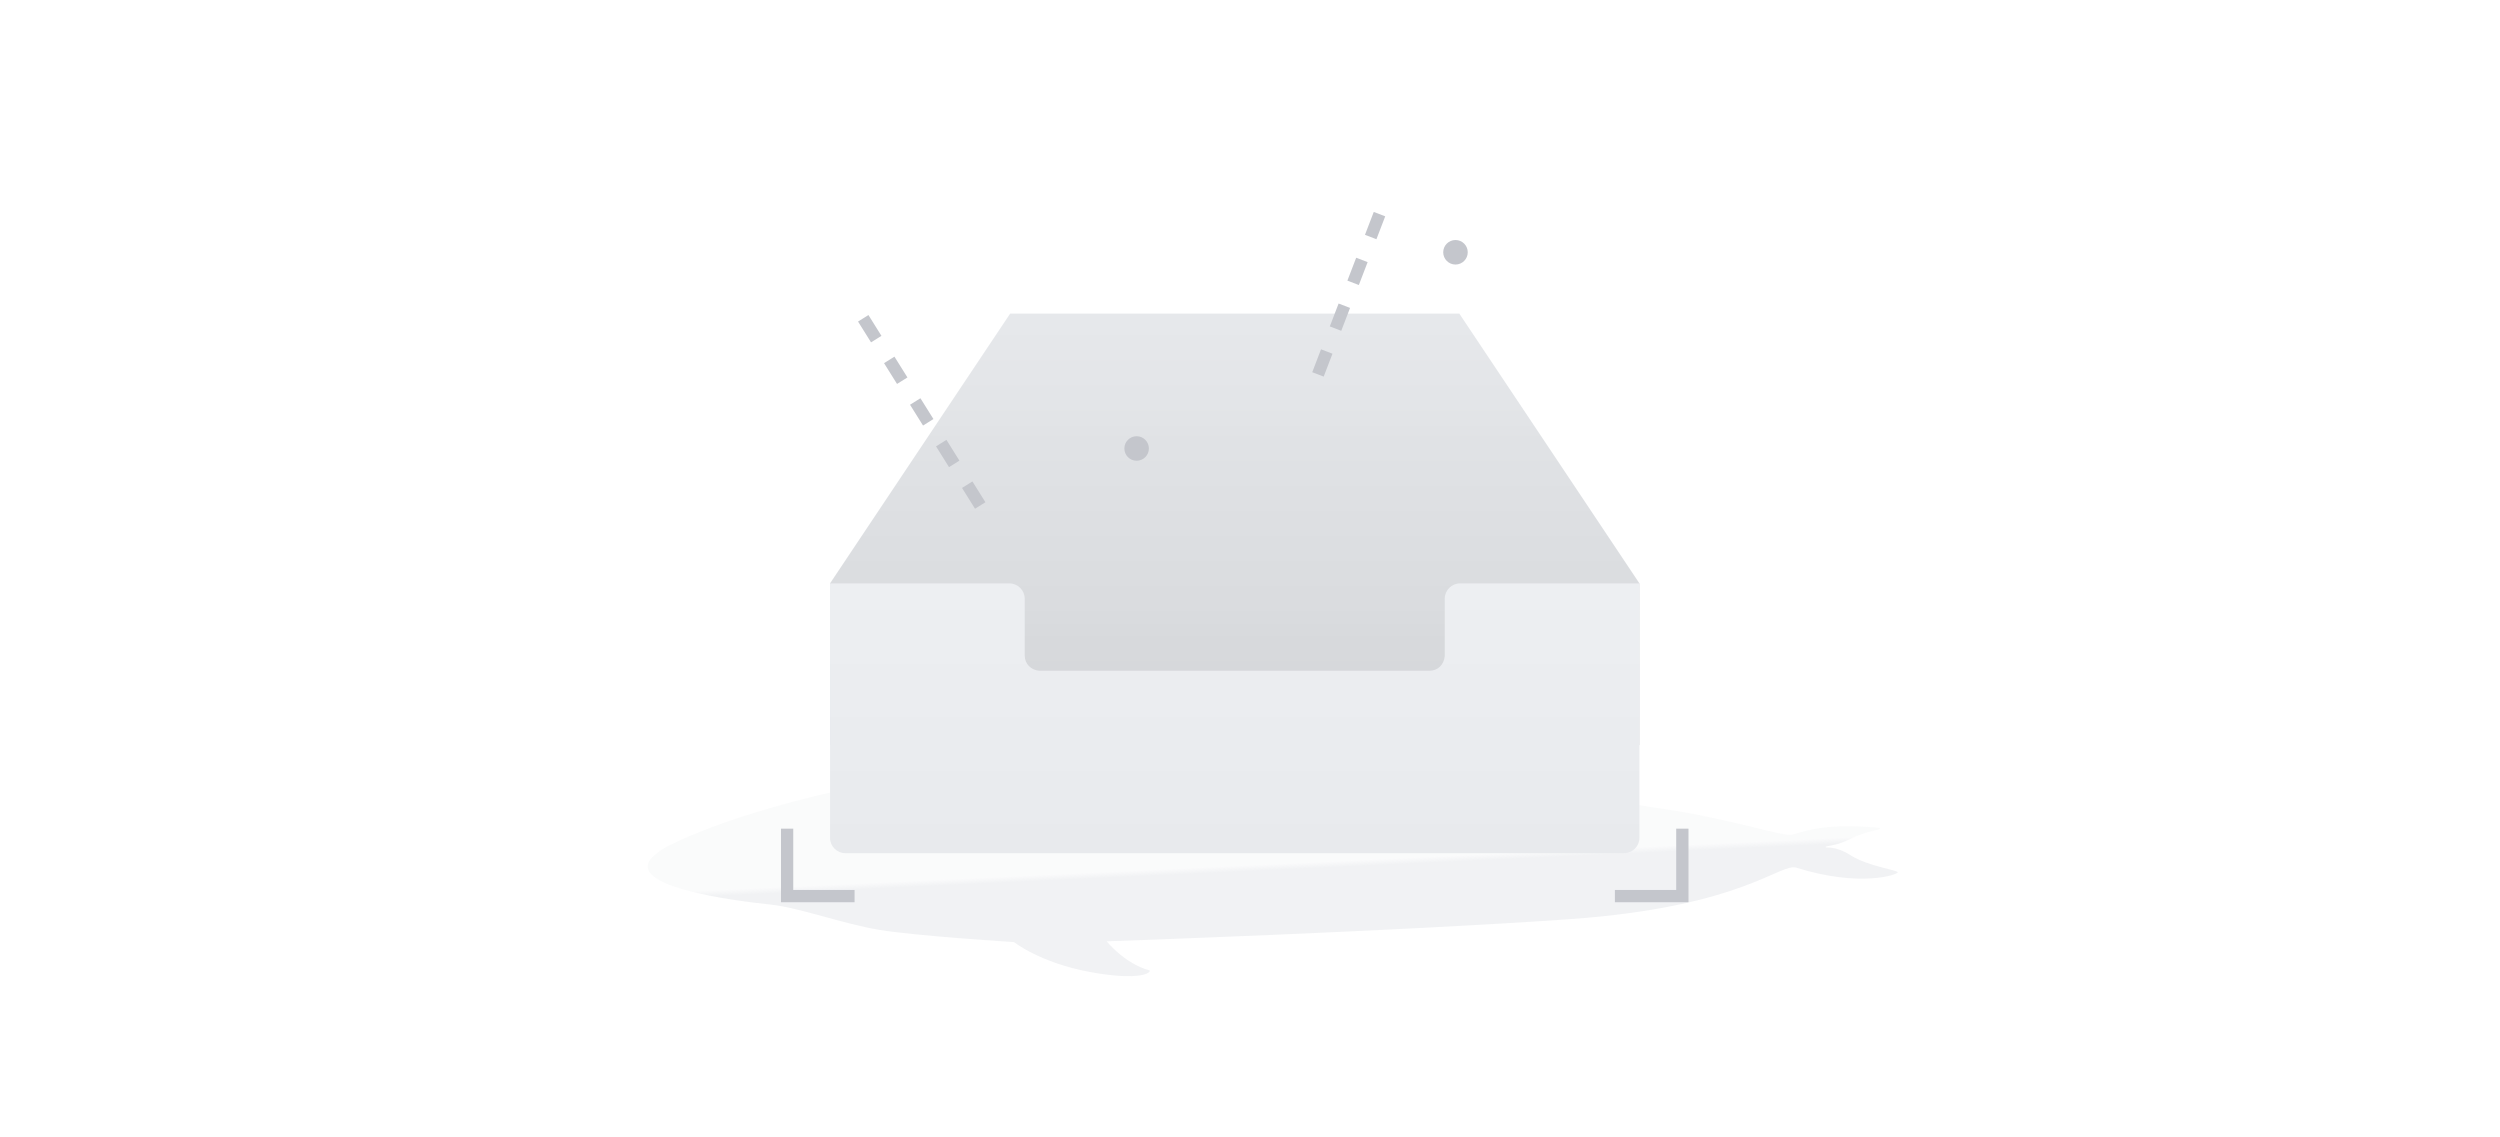
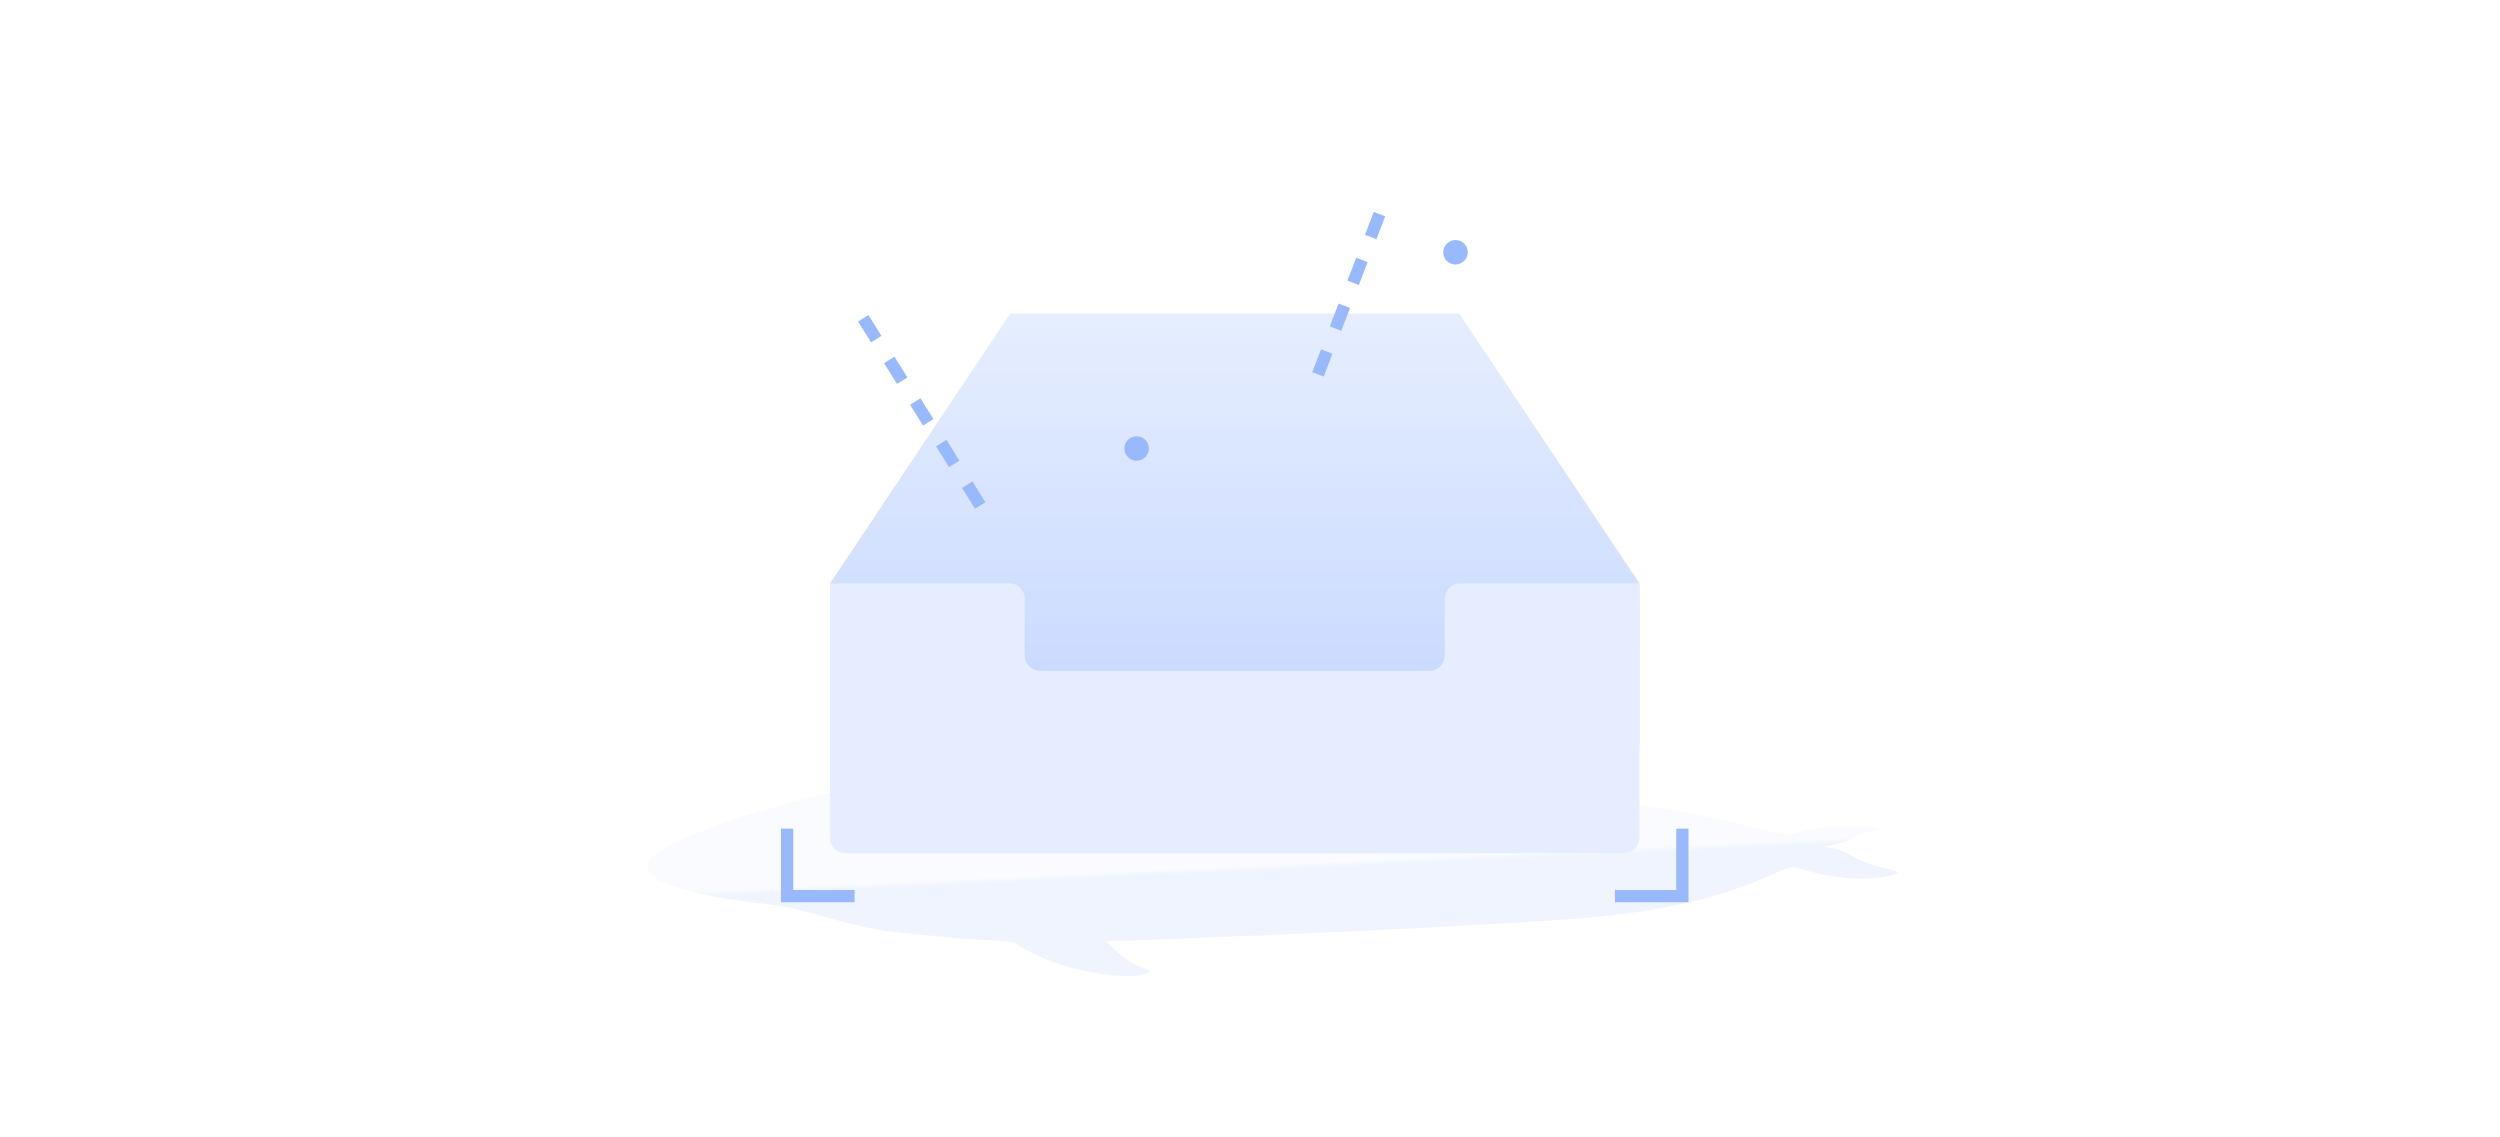
<svg xmlns="http://www.w3.org/2000/svg" viewBox="0 0 440 200" class="design-iconfont">
  <defs>
    <linearGradient x1="51.945%" y1="48.761%" x2="52.604%" y2="51.247%" id="jdm97t98m__kt2ug7ptxa">
-       <stop stop-color="#E8EAED" stop-opacity=".2" offset="0%" />
-       <stop stop-color="#E8EAED" stop-opacity=".6" offset="100%" />
+       <stop stop-color="#E5EDFF" stop-opacity=".2" offset="0%" />
+       <stop stop-color="#E5EDFF" stop-opacity=".6" offset="100%" />
    </linearGradient>
    <linearGradient x1="50.001%" y1="1.17%" x2="50.001%" y2="94.81%" id="jdm97t98m__r7c1hq2mfb">
-       <stop stop-color="#E6E8EB" stop-opacity=".992" offset="0%" />
-       <stop stop-color="#D4D6D9" offset="100%" />
+       <stop stop-color="#E5EDFF" stop-opacity=".992" offset="0%" />
+       <stop stop-color="#C7D8FF" offset="100%" />
    </linearGradient>
    <linearGradient x1="50.001%" y1=".012%" x2="50.001%" y2="99.222%" id="jdm97t98m__x9fwoljapc">
-       <stop stop-color="#EDEFF2" offset="0%" />
-       <stop stop-color="#E8EAED" offset="100%" />
+       <stop stop-color="#E5EDFF" offset="0%" />
+       <stop stop-color="#E5EDFF" offset="100%" />
    </linearGradient>
  </defs>
  <g fill="none" fill-rule="evenodd">
    <path d="M33.166,103.234 C55.154,98.242 86.721,96.084 108.169,97.163 C129.618,98.242 147.425,102.019 148.639,101.075 C152.956,98.242 162.129,97.028 161.589,98.107 C161.184,99.187 155.249,102.694 157.137,103.234 C159.026,103.773 178.182,105.931 186.141,107.685 C194.1,109.304 199.226,110.923 200.979,110.923 C202.733,110.923 205.431,108.629 216.897,109.709 C217.167,110.113 214.334,110.248 211.771,111.597 C209.208,112.946 207.32,112.811 207.32,113.081 C207.32,113.351 208.803,112.676 211.771,114.565 C214.739,116.454 220,117.128 220,117.533 C220,117.937 213.39,120.231 202.193,116.723 C199.361,115.779 192.751,123.603 162.398,125.762 C132.046,127.92 80.785,129.674 80.785,129.674 C80.785,129.674 83.888,133.586 88.339,134.8 C88.609,135.204 86.586,136.688 77.817,135.069 C69.049,133.451 64.462,129.808 64.462,129.808 C64.462,129.808 47.195,128.729 40.72,127.65 C34.245,126.571 26.691,123.738 21.565,123.198 C16.439,122.659 -6.899,119.961 2.005,113.89 C1.735,113.756 11.178,108.225 33.166,103.234 Z" fill="url(#jdm97t98m__kt2ug7ptxa)" transform="translate(114 36)" />
    <path fill="url(#jdm97t98m__r7c1hq2mfb)" fill-rule="nonzero" d="M32.087 66.676L63.788 19.192 142.838 19.192 174.539 66.676 174.539 95.14 32.087 95.14z" transform="translate(114 36)" />
    <path d="M66.351,114.16 L34.785,114.16 C33.301,114.16 32.087,112.946 32.087,111.462 L32.087,66.676 L63.653,66.676 C65.137,66.676 66.351,67.89 66.351,69.374 L66.351,79.357 C66.351,80.84 67.43,81.92 68.914,82.055 L69.049,82.055 L137.577,82.055 C139.061,82.055 140.14,80.975 140.275,79.491 L140.275,79.357 L140.275,69.374 C140.275,67.89 141.489,66.676 142.973,66.676 L174.539,66.676 L174.539,111.462 C174.539,112.946 173.325,114.16 171.841,114.16 L140.275,114.16 L66.351,114.16 Z" fill="url(#jdm97t98m__x9fwoljapc)" fill-rule="nonzero" transform="translate(114 36)" />
-     <path fill="#C4C6CC" fill-rule="nonzero" d="M25.612 109.844L25.612 120.635 36.404 120.635 36.404 122.794 23.453 122.794 23.453 109.844z" transform="translate(114 36)" />
-     <path fill="#C4C6CC" fill-rule="nonzero" d="M170.223 120.635L181.014 120.635 181.014 109.844 183.173 109.844 183.173 122.794 170.223 122.794z" transform="translate(114 36)" />
-     <g fill="#C4C6CC" fill-rule="nonzero">
+     <path fill="#99B9FF" fill-rule="nonzero" d="M25.612 109.844L25.612 120.635 36.404 120.635 36.404 122.794 23.453 122.794 23.453 109.844z" transform="translate(114 36)" />
+     <path fill="#99B9FF" fill-rule="nonzero" d="M170.223 120.635L181.014 120.635 181.014 109.844 183.173 109.844 183.173 122.794 170.223 122.794z" transform="translate(114 36)" />
+     <g fill="#99B9FF" fill-rule="nonzero">
      <path transform="rotate(111 109.4083 104.0083)" d="M-0.308 2.174L4.009 2.174 4.009 4.333 -0.308 4.333z" />
      <path transform="rotate(111 108.0581 111.2919)" d="M-0.308 10.808L4.009 10.808 4.009 12.966 -0.308 12.966z" />
      <path transform="rotate(111 106.7083 118.5753)" d="M-0.308 19.441H4.009V21.6H-0.308z" />
      <path transform="rotate(111 105.3585 125.8589)" d="M-0.308 28.075H4.009V30.233H-0.308z" />
    </g>
-     <g fill="#C4C6CC" fill-rule="nonzero">
+     <g fill="#99B9FF" fill-rule="nonzero">
      <path transform="rotate(148 69.52373 51.76836)" d="M0.812 0.177L2.971 0.177 2.971 4.494 0.812 4.494z" />
      <path transform="rotate(148 71.99975 60.40176)" d="M0.813 8.811H2.971V13.127H0.813z" />
      <path transform="rotate(148 74.47543 69.03547)" d="M0.813 17.444L2.971 17.444 2.971 21.761 0.813 21.761z" />
      <path transform="rotate(148 76.95076 77.66873)" d="M0.812 26.078L2.971 26.078 2.971 30.394 0.812 30.394z" />
      <path transform="rotate(148 79.42628 86.30227)" d="M0.812 34.711H2.971V39.028H0.812z" />
    </g>
-     <path fill="#C4C6CC" fill-rule="nonzero" d="M142.164 6.242A2.158 2.158 0 1 0 142.164 10.559A2.158 2.158 0 1 0 142.164 6.242Z" transform="translate(114 36)" />
-     <path fill="#C4C6CC" fill-rule="nonzero" d="M86.046 40.776A2.158 2.158 0 1 0 86.046 45.092A2.158 2.158 0 1 0 86.046 40.776Z" transform="translate(114 36)" />
+     <path fill="#99B9FF" fill-rule="nonzero" d="M142.164 6.242A2.158 2.158 0 1 0 142.164 10.559A2.158 2.158 0 1 0 142.164 6.242Z" transform="translate(114 36)" />
+     <path fill="#99B9FF" fill-rule="nonzero" d="M86.046 40.776A2.158 2.158 0 1 0 86.046 45.092A2.158 2.158 0 1 0 86.046 40.776Z" transform="translate(114 36)" />
  </g>
</svg>
